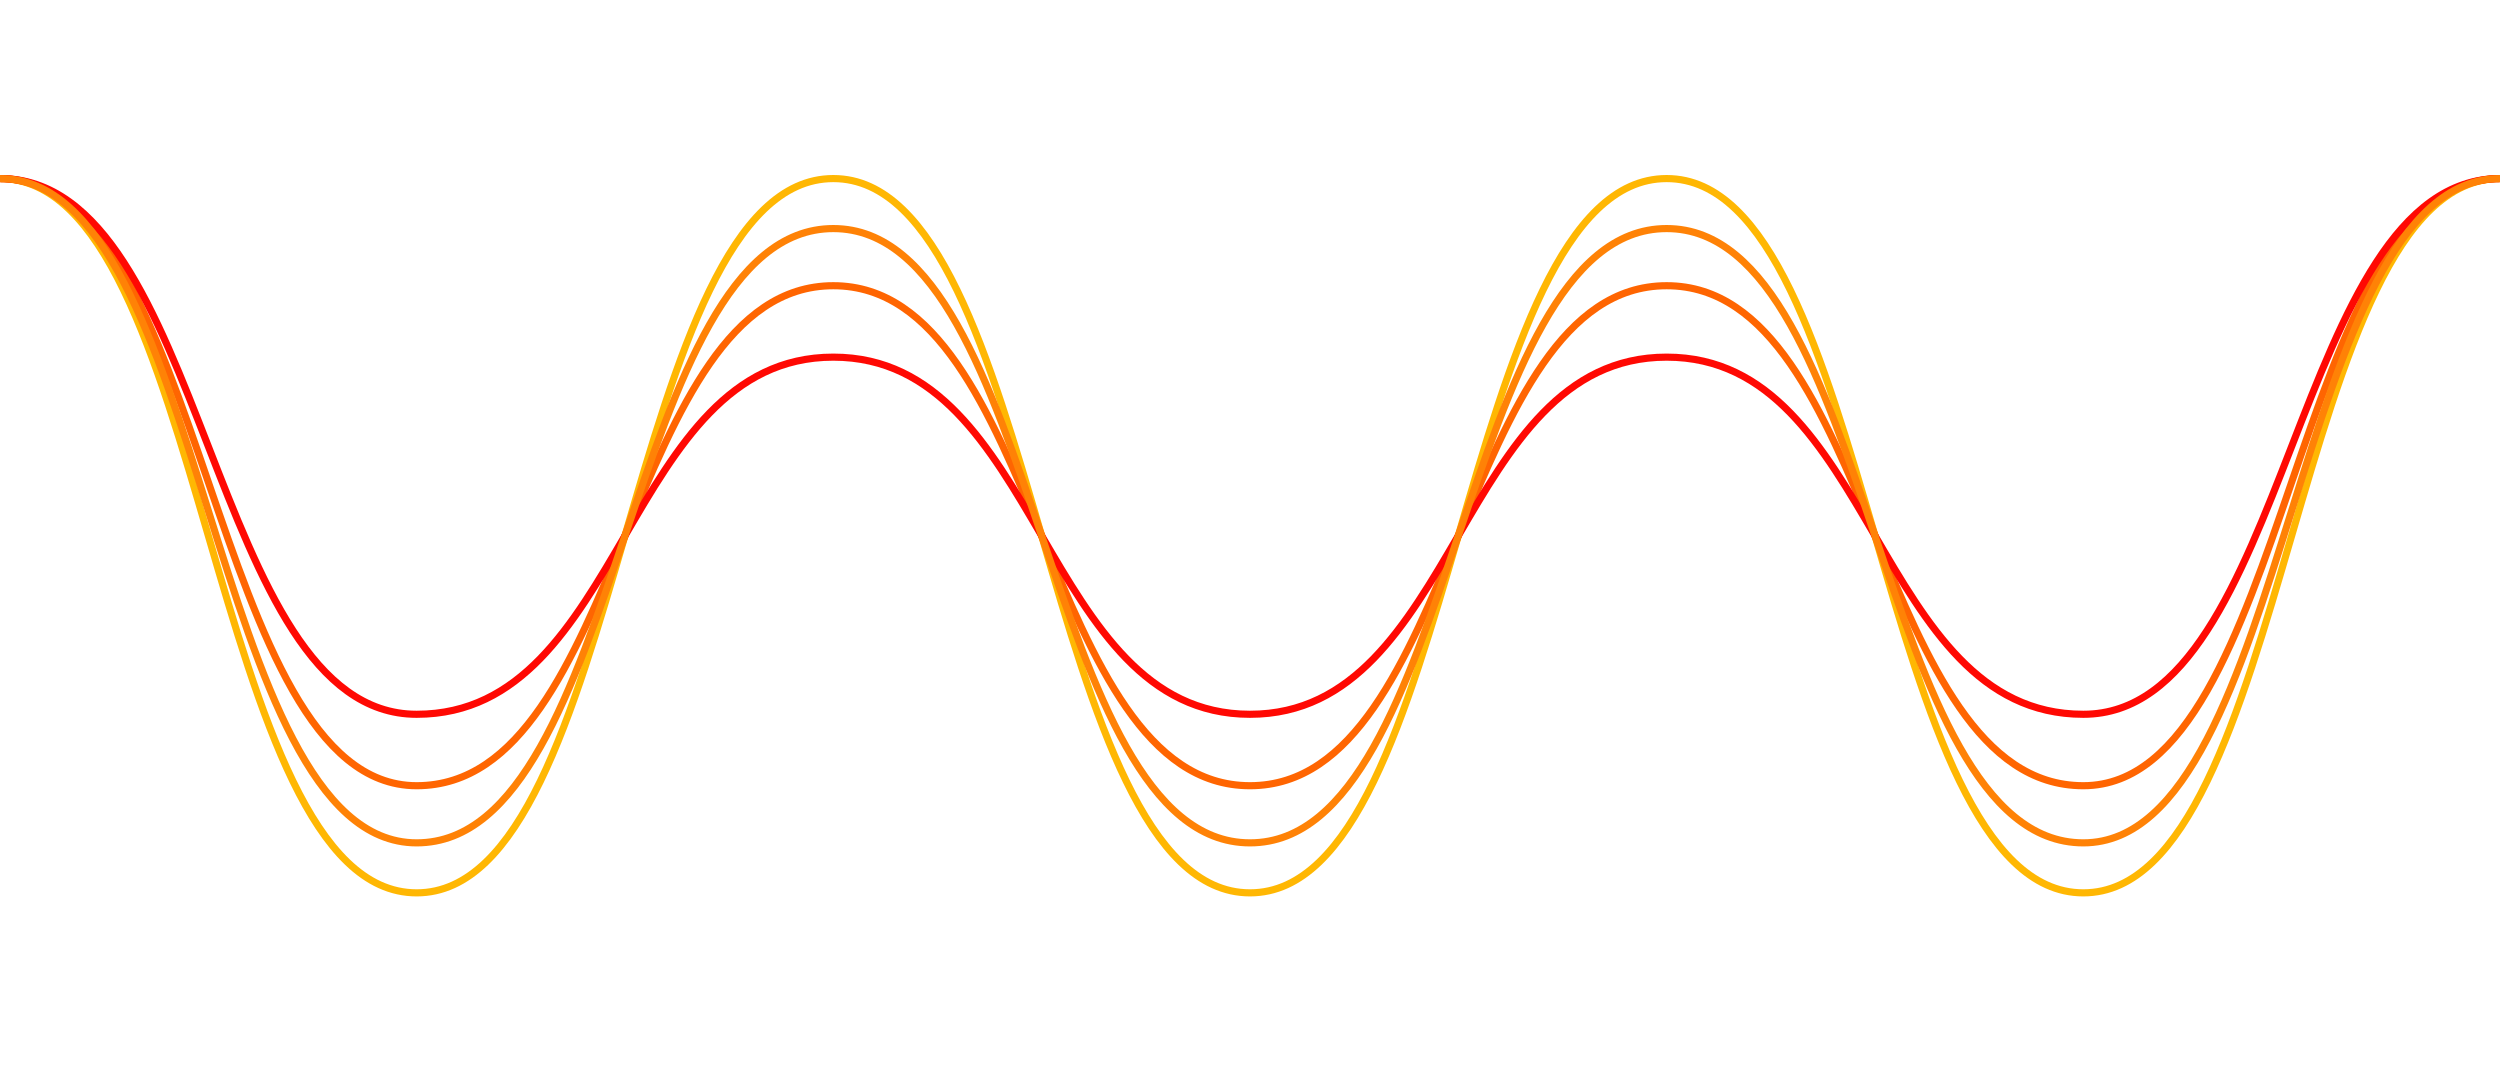
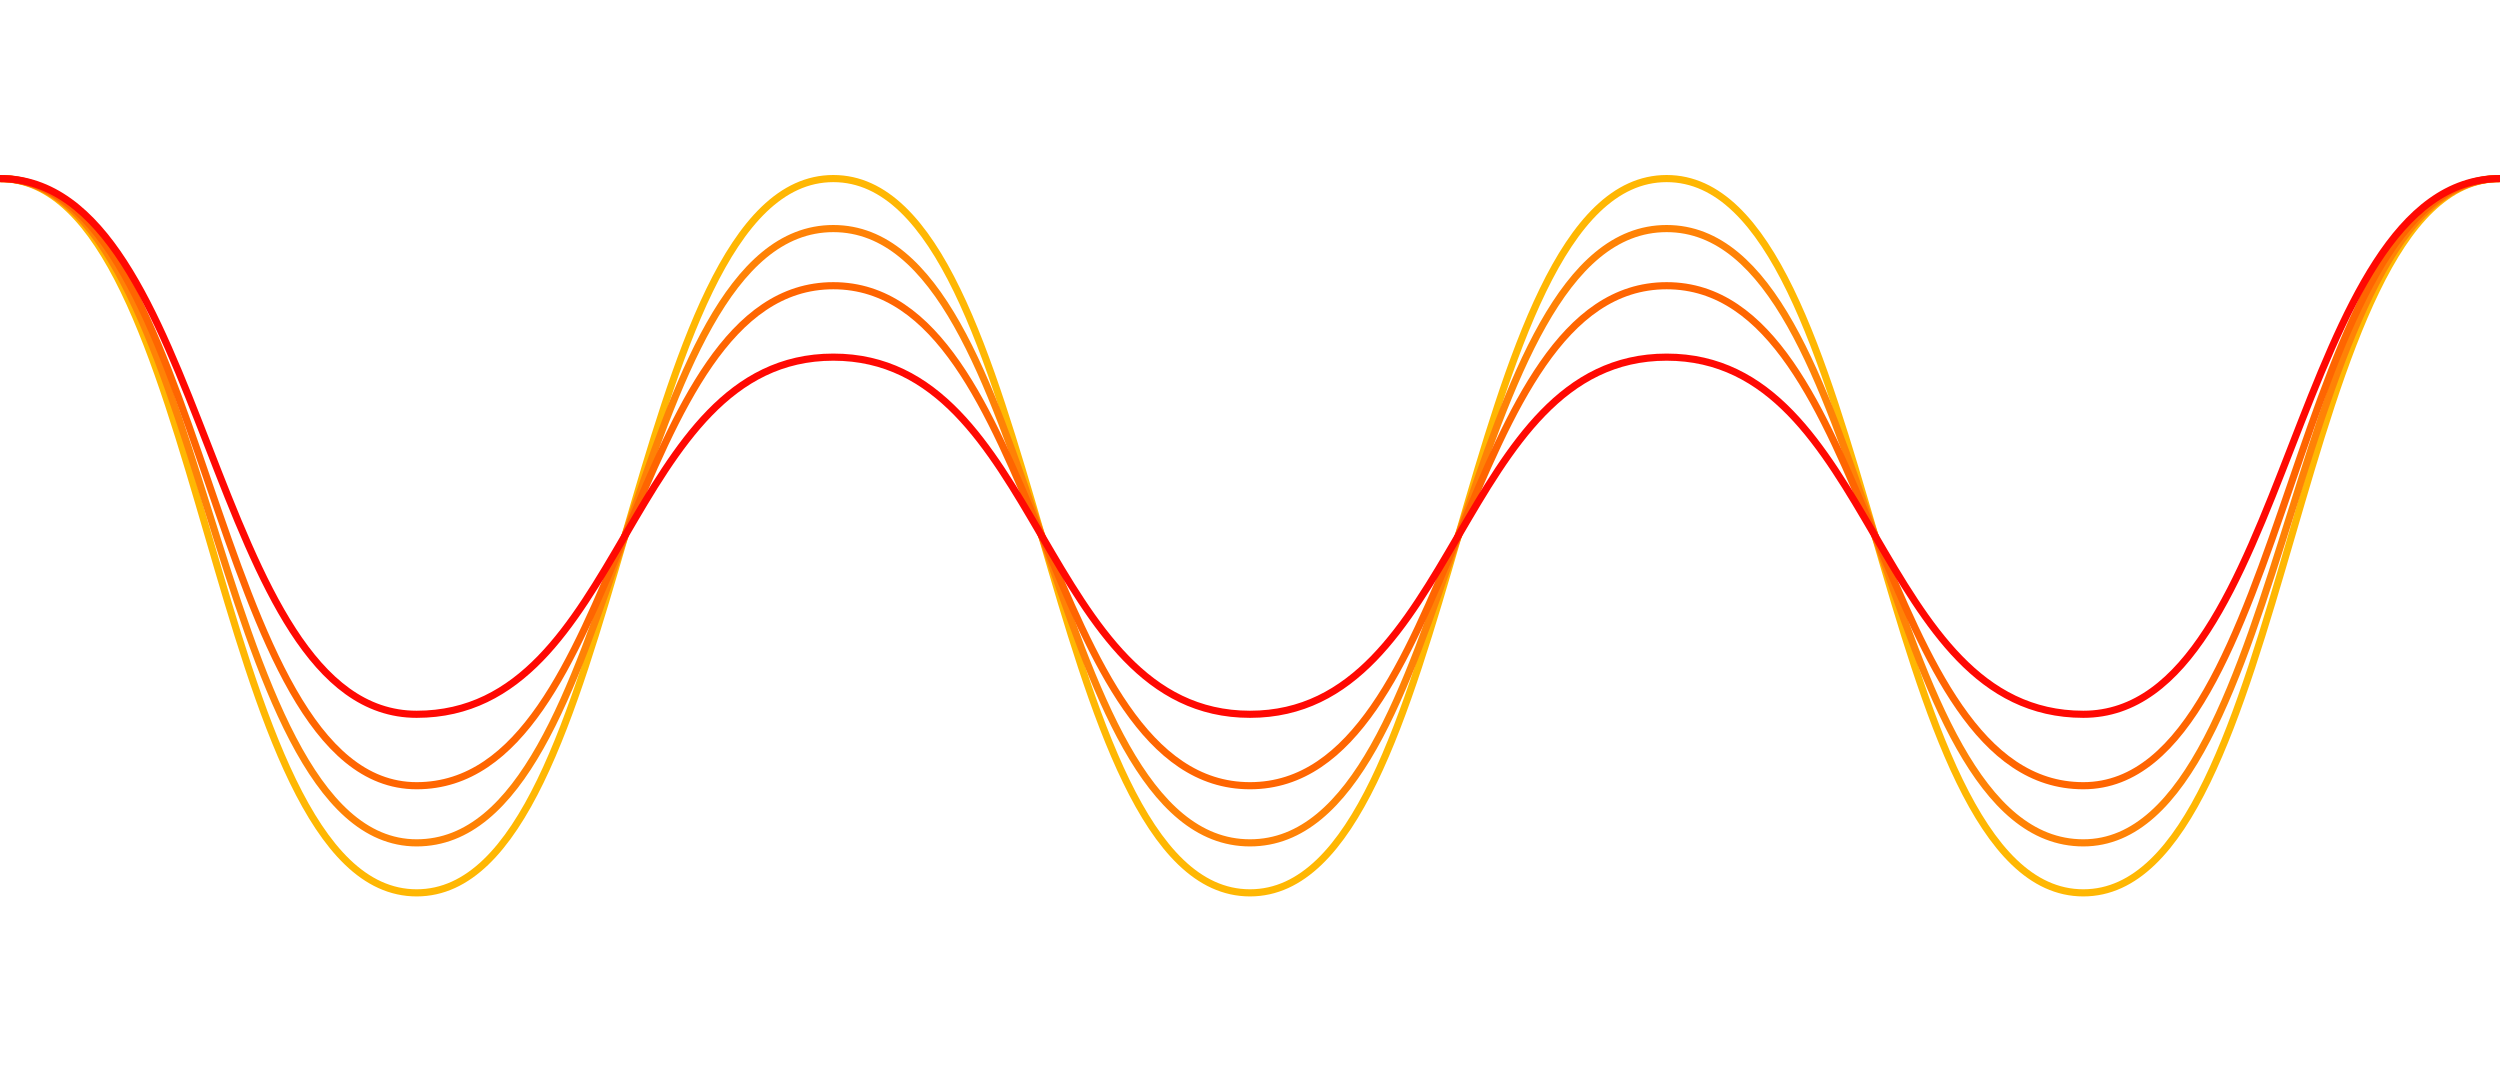
<svg xmlns="http://www.w3.org/2000/svg" version="1.1" id="Layer_1" x="0px" y="0px" width="700px" height="300px" viewBox="0 0 700 300" enable-background="new 0 0 700 300" xml:space="preserve">
-   <path fill="none" stroke="#FFB703" stroke-width="2" stroke-miterlimit="10" d="M0,50c58.332,0,58.332,200,116.663,200  c58.332,0,58.332-200,116.665-200c58.333,0,58.333,200,116.666,200c58.333,0,58.333-200,116.665-200  c58.335,0,58.335,200,116.671,200C641.665,250,641.665,50,700,50" />
-   <path fill="none" stroke="#FF6501" stroke-width="2" stroke-miterlimit="10" d="M0,50c58.332,0,58.332,170,116.663,170  c58.332,0,58.332-140,116.665-140c58.333,0,58.333,140,116.666,140c58.333,0,58.333-140,116.665-140  c58.335,0,58.335,140,116.671,140C641.665,220,641.665,50,700,50" />
-   <path fill="none" stroke="#FF0903" stroke-width="2" stroke-miterlimit="10" d="M0,50c58.332,0,58.332,150,116.663,150  c58.332,0,58.332-100,116.665-100c58.333,0,58.333,100,116.666,100c58.333,0,58.333-100,116.665-100  c58.335,0,58.335,100,116.671,100C641.665,200,641.665,50,700,50" />
-   <path fill="none" stroke="#FF8206" stroke-width="2" stroke-miterlimit="10" d="M0,50c58.332,0,58.332,186,116.663,186  c58.332,0,58.332-172,116.665-172c58.333,0,58.333,172,116.666,172c58.333,0,58.333-172,116.665-172  c58.335,0,58.335,172,116.671,172C641.665,236,641.665,50,700,50" />
+   <path fill="none" stroke="#FFB703" stroke-width="2" stroke-miterlimit="10" d="M0,50c58.332,0,58.332,200,116.663,200  c58.332,0,58.332-200,116.665-200s58.333,200,116.666,200S408.327,50,466.659,50c58.335,0,58.335,200,116.671,200  C641.665,250,641.665,50,700,50" />
+   <path fill="none" stroke="#FF8206" stroke-width="2" stroke-miterlimit="10" d="M0,50c58.332,0,58.332,186,116.663,186  c58.332,0,58.332-172,116.665-172s58.333,172,116.666,172S408.327,64,466.659,64c58.335,0,58.335,172,116.671,172  C641.665,236,641.665,50,700,50" />
+   <path fill="none" stroke="#FF6501" stroke-width="2" stroke-miterlimit="10" d="M0,50c58.332,0,58.332,170,116.663,170  c58.332,0,58.332-140,116.665-140s58.333,140,116.666,140S408.327,80,466.659,80c58.335,0,58.335,140,116.671,140  C641.665,220,641.665,50,700,50" />
+   <path fill="none" stroke="#FF0903" stroke-width="2" stroke-miterlimit="10" d="M0,50c58.332,0,58.332,150,116.663,150  c58.332,0,58.332-100,116.665-100s58.333,100,116.666,100s58.333-100,116.665-100c58.335,0,58.335,100,116.671,100  C641.665,200,641.665,50,700,50" />
</svg>
